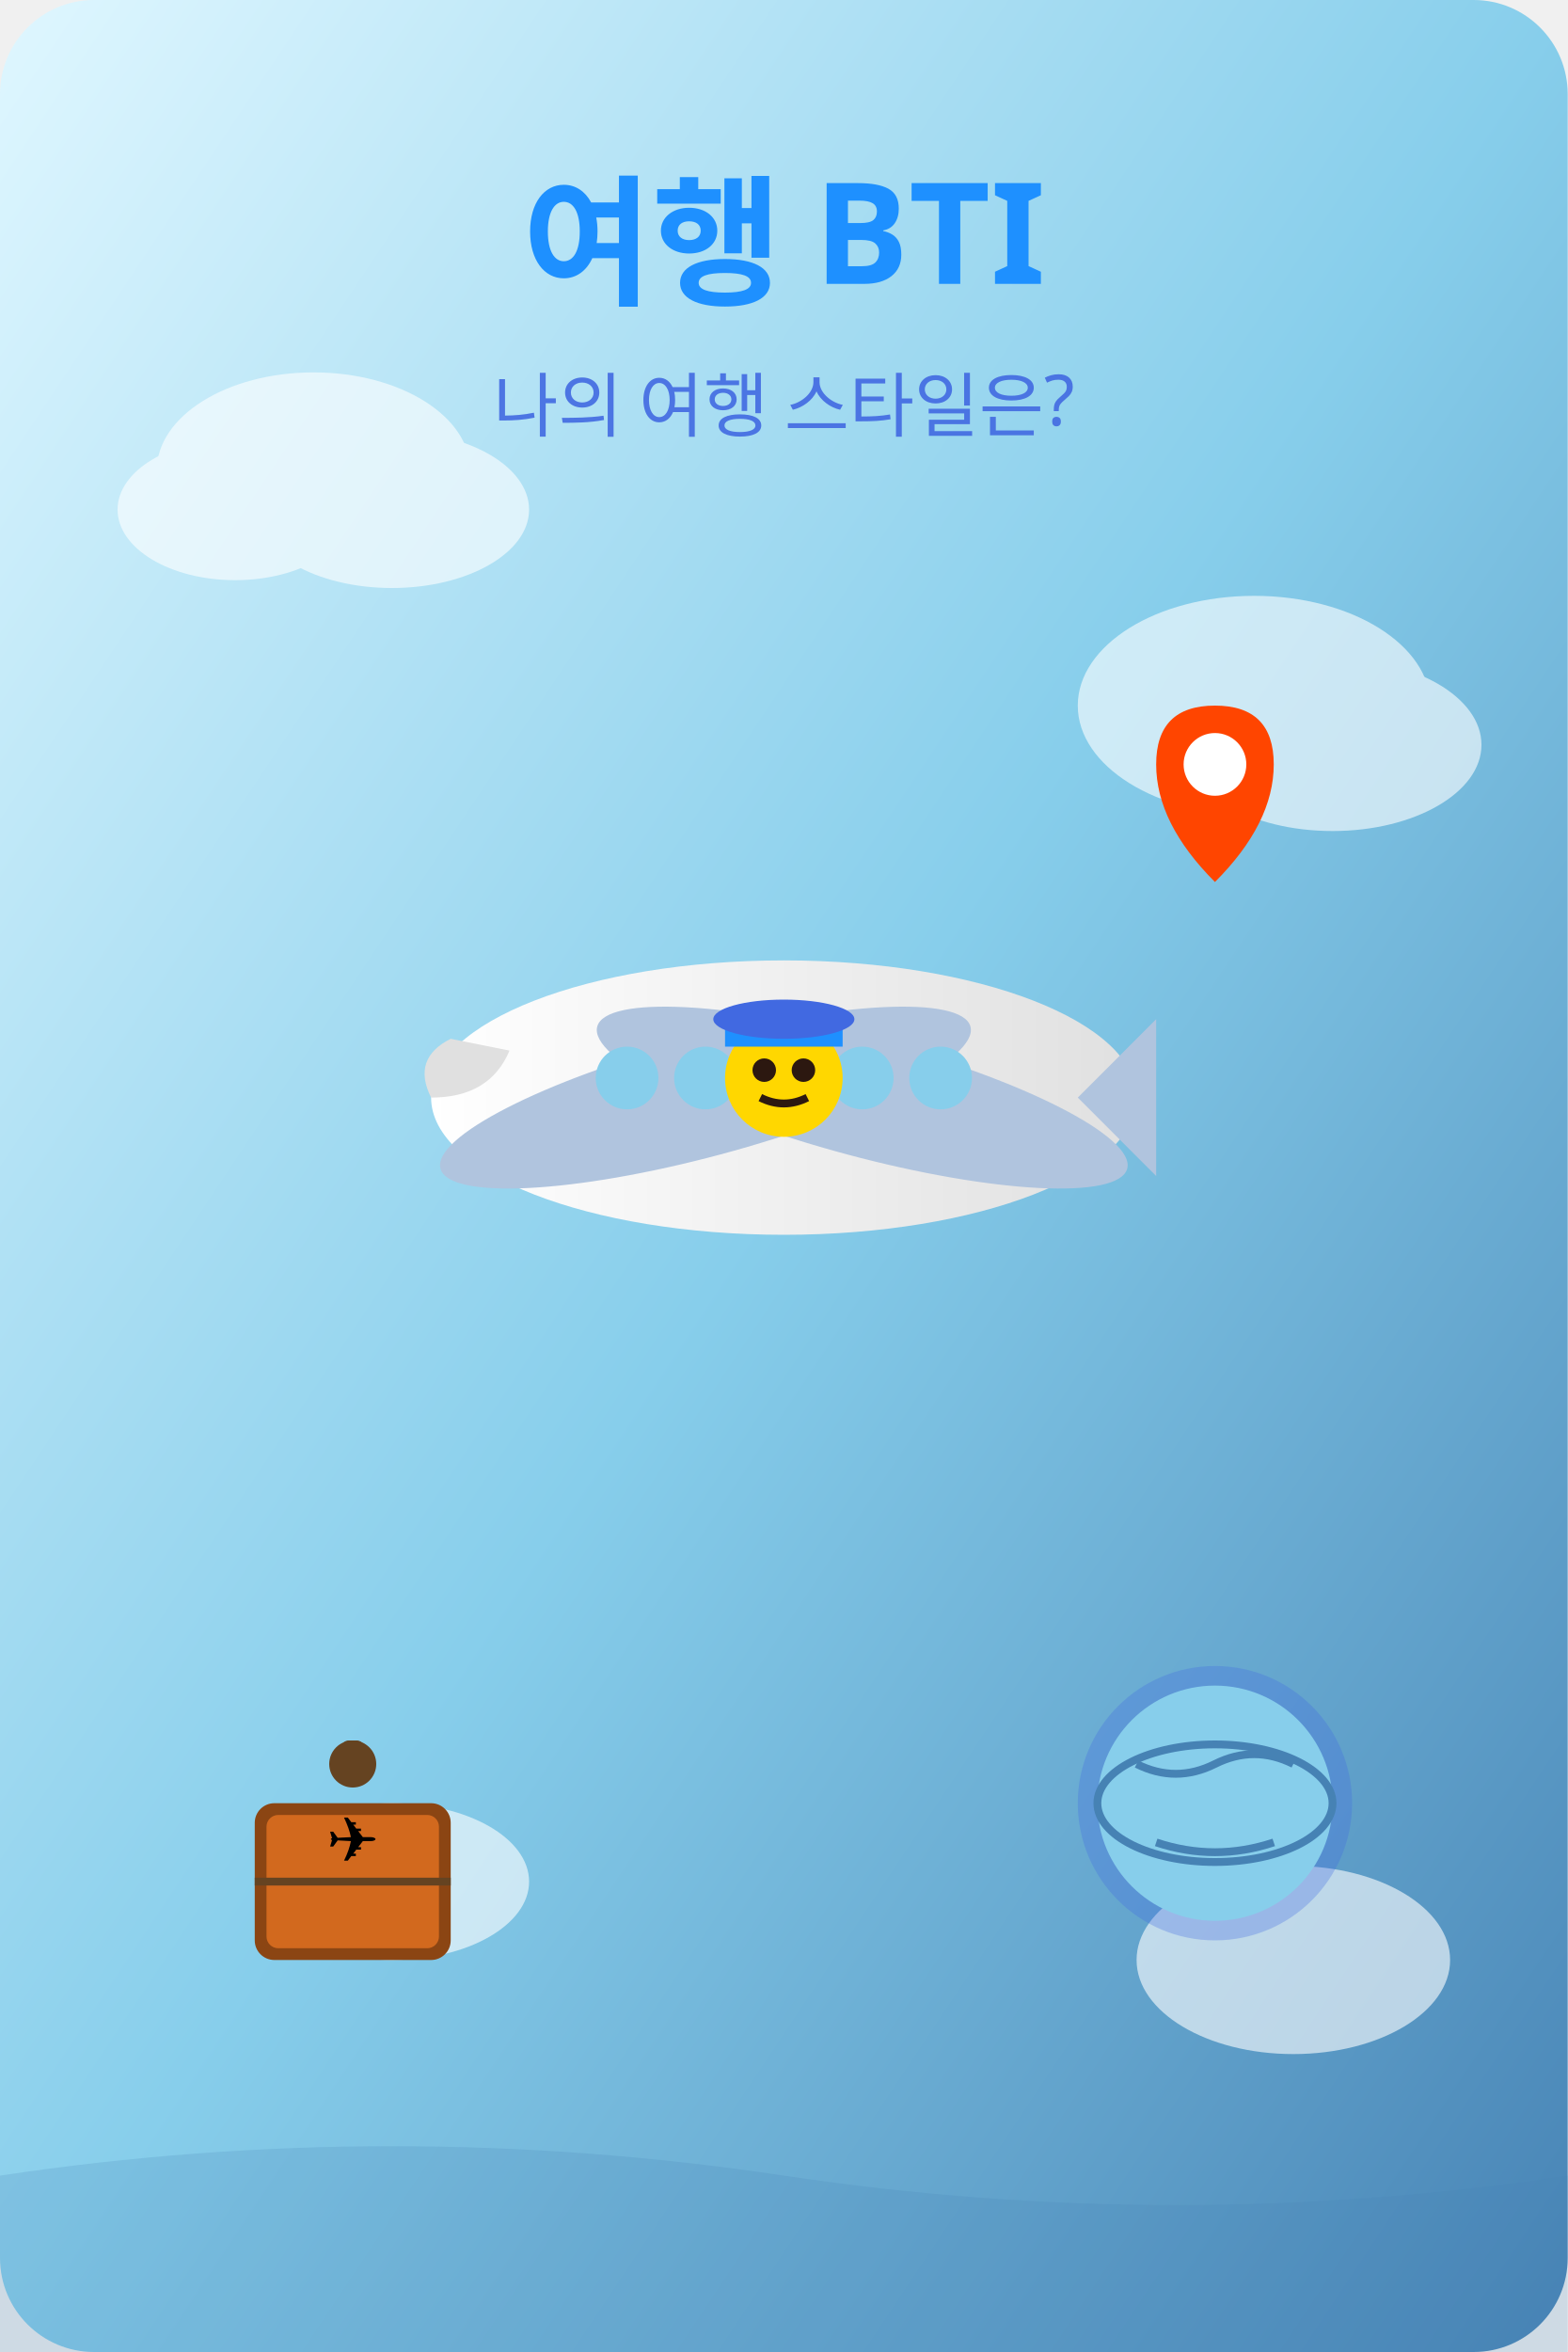
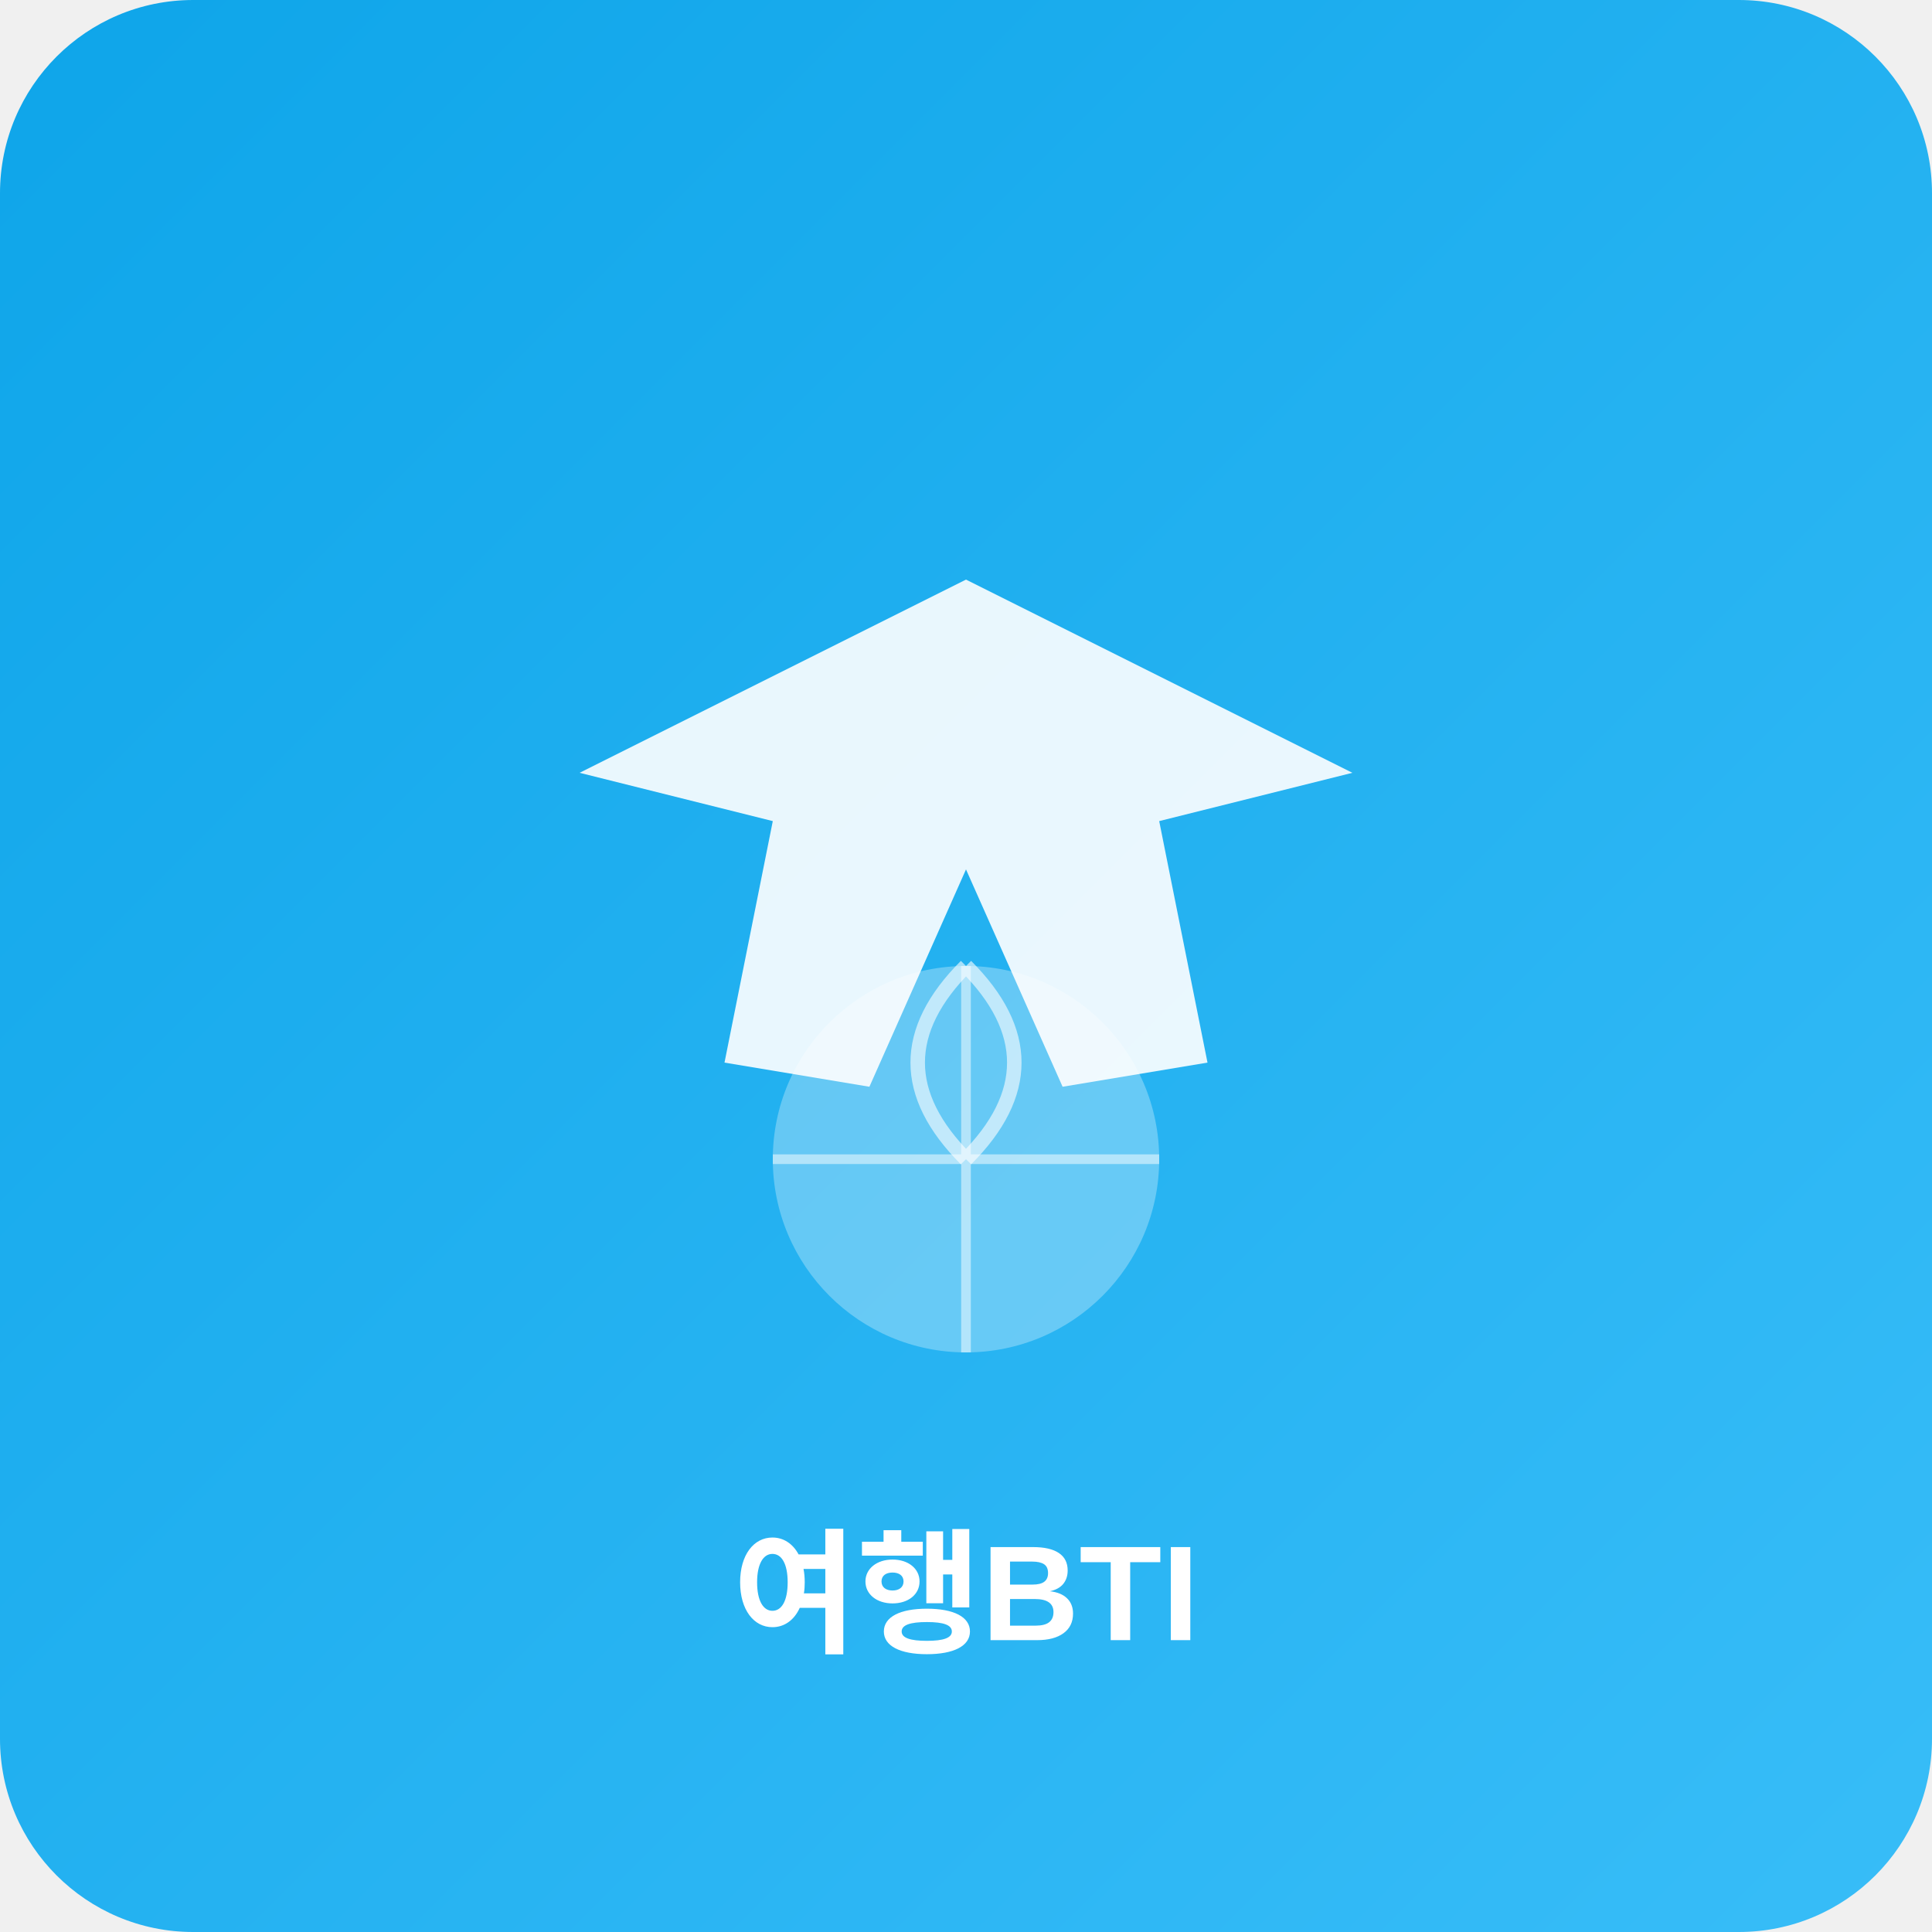
- <svg xmlns="http://www.w3.org/2000/svg" viewBox="0 0 400 600">
+ <svg xmlns="http://www.w3.org/2000/svg" width="400" height="400" viewBox="0 0 400 400">
  <defs>
-     <linearGradient id="travelBg" x1="0%" y1="0%" x2="100%" y2="100%">
-       <stop offset="0%" style="stop-color:#E0F7FF;stop-opacity:1" />
-       <stop offset="50%" style="stop-color:#87CEEB;stop-opacity:1" />
-       <stop offset="100%" style="stop-color:#4682B4;stop-opacity:1" />
-     </linearGradient>
-     <linearGradient id="plane" x1="0%" y1="0%" x2="100%" y2="0%">
-       <stop offset="0%" style="stop-color:#FFF;stop-opacity:1" />
-       <stop offset="100%" style="stop-color:#E0E0E0;stop-opacity:1" />
+     <linearGradient id="travel-bg" x1="0%" y1="0%" x2="100%" y2="100%">
+       <stop offset="0%" style="stop-color:#0EA5E9;stop-opacity:1" />
+       <stop offset="100%" style="stop-color:#38BDF8;stop-opacity:1" />
    </linearGradient>
  </defs>
-   <rect width="400" height="600" fill="url(#travelBg)" rx="24" />
-   <g fill="#FFF" opacity="0.6">
-     <ellipse cx="80" cy="120" rx="40" ry="25" />
-     <ellipse cx="100" cy="130" rx="35" ry="20" />
-     <ellipse cx="60" cy="130" rx="30" ry="18" />
-     <ellipse cx="320" cy="180" rx="45" ry="28" />
-     <ellipse cx="340" cy="190" rx="38" ry="22" />
-     <ellipse cx="100" cy="480" rx="35" ry="20" />
-     <ellipse cx="330" cy="500" rx="40" ry="24" />
-   </g>
-   <text x="200" y="75" font-family="'Noto Sans KR', sans-serif" font-size="36" font-weight="bold" fill="#1E90FF" text-anchor="middle">여행 BTI</text>
-   <text x="200" y="110" font-family="'Noto Sans KR', sans-serif" font-size="18" fill="#4169E1" text-anchor="middle" opacity="0.9">나의 여행 스타일은?</text>
-   <g transform="translate(200, 280)">
-     <ellipse cx="0" cy="0" rx="90" ry="35" fill="url(#plane)" />
-     <path d="M -90 0 Q -95 -10 -85 -15 L -70 -12 Q -75 0 -90 0" fill="#E0E0E0" />
-     <ellipse cx="-20" cy="0" rx="70" ry="15" fill="#B0C4DE" transform="rotate(-15 -20 0)" />
-     <ellipse cx="20" cy="0" rx="70" ry="15" fill="#B0C4DE" transform="rotate(15 20 0)" />
-     <g fill="#87CEEB">
-       <circle cx="-40" cy="-5" r="8" />
-       <circle cx="-20" cy="-5" r="8" />
-       <circle cx="0" cy="-5" r="8" />
-       <circle cx="20" cy="-5" r="8" />
-       <circle cx="40" cy="-5" r="8" />
-     </g>
-     <path d="M 75 0 L 95 -20 L 95 20 Z" fill="#B0C4DE" />
-     <g transform="translate(0, -5)">
-       <circle cx="0" cy="0" r="15" fill="#FFD700" />
-       <circle cx="-5" cy="-2" r="3" fill="#2C1810" />
-       <circle cx="5" cy="-2" r="3" fill="#2C1810" />
-       <path d="M -6 5 Q 0 8 6 5" stroke="#2C1810" stroke-width="2" fill="none" />
-       <path d="M -15 -8 L -15 -15 L 15 -15 L 15 -8" fill="#1E90FF" />
-       <ellipse cx="0" cy="-15" rx="18" ry="5" fill="#4169E1" />
-     </g>
-   </g>
-   <g transform="translate(90, 480)">
-     <rect x="-25" y="-20" width="50" height="40" fill="#8B4513" rx="5" />
-     <rect x="-22" y="-17" width="44" height="34" fill="#D2691E" rx="3" />
-     <line x1="-25" y1="0" x2="25" y2="0" stroke="#654321" stroke-width="2" />
-     <circle cx="0" cy="-30" r="6" fill="#654321" />
-     <rect x="-3" y="-36" width="6" height="10" fill="#654321" rx="2" />
-     <text x="0" y="-5" font-size="16" text-anchor="middle">✈️</text>
-   </g>
-   <g transform="translate(310, 460)">
-     <circle cx="0" cy="0" r="35" fill="#4169E1" opacity="0.3" />
-     <circle cx="0" cy="0" r="30" fill="#87CEEB" />
-     <path d="M -20 -10 Q -10 -5 0 -10 Q 10 -15 20 -10" stroke="#4682B4" stroke-width="2" fill="none" />
-     <path d="M -15 10 Q 0 15 15 10" stroke="#4682B4" stroke-width="2" fill="none" />
-     <ellipse cx="0" cy="0" rx="30" ry="15" stroke="#4682B4" stroke-width="2" fill="none" />
-   </g>
-   <g transform="translate(310, 200)">
-     <path d="M 0 -20 Q -15 -20 -15 -5 Q -15 10 0 25 Q 15 10 15 -5 Q 15 -20 0 -20 Z" fill="#FF4500" />
-     <circle cx="0" cy="-5" r="8" fill="#FFF" />
-   </g>
-   <path d="M 0 555 Q 100 540 200 555 T 400 555 L 400 600 L 0 600 Z" fill="#4682B4" opacity="0.2" />
+   <rect width="400" height="400" rx="40" fill="url(#travel-bg)" />
+   <path d="M 200 120 L 280 160 L 240 170 L 250 220 L 220 225 L 200 180 L 180 225 L 150 220 L 160 170 L 120 160 Z" fill="white" opacity="0.9" />
+   <circle cx="200" cy="240" r="40" fill="white" opacity="0.3" />
+   <path d="M 200 200 Q 220 220 200 240 M 200 240 Q 180 220 200 200" stroke="white" stroke-width="3" fill="none" opacity="0.6" />
+   <path d="M 160 240 L 240 240 M 200 200 L 200 280" stroke="white" stroke-width="2" opacity="0.5" />
+   <text x="200" y="340" font-family="Arial, sans-serif" font-size="28" font-weight="bold" fill="white" text-anchor="middle">여행BTI</text>
</svg>
